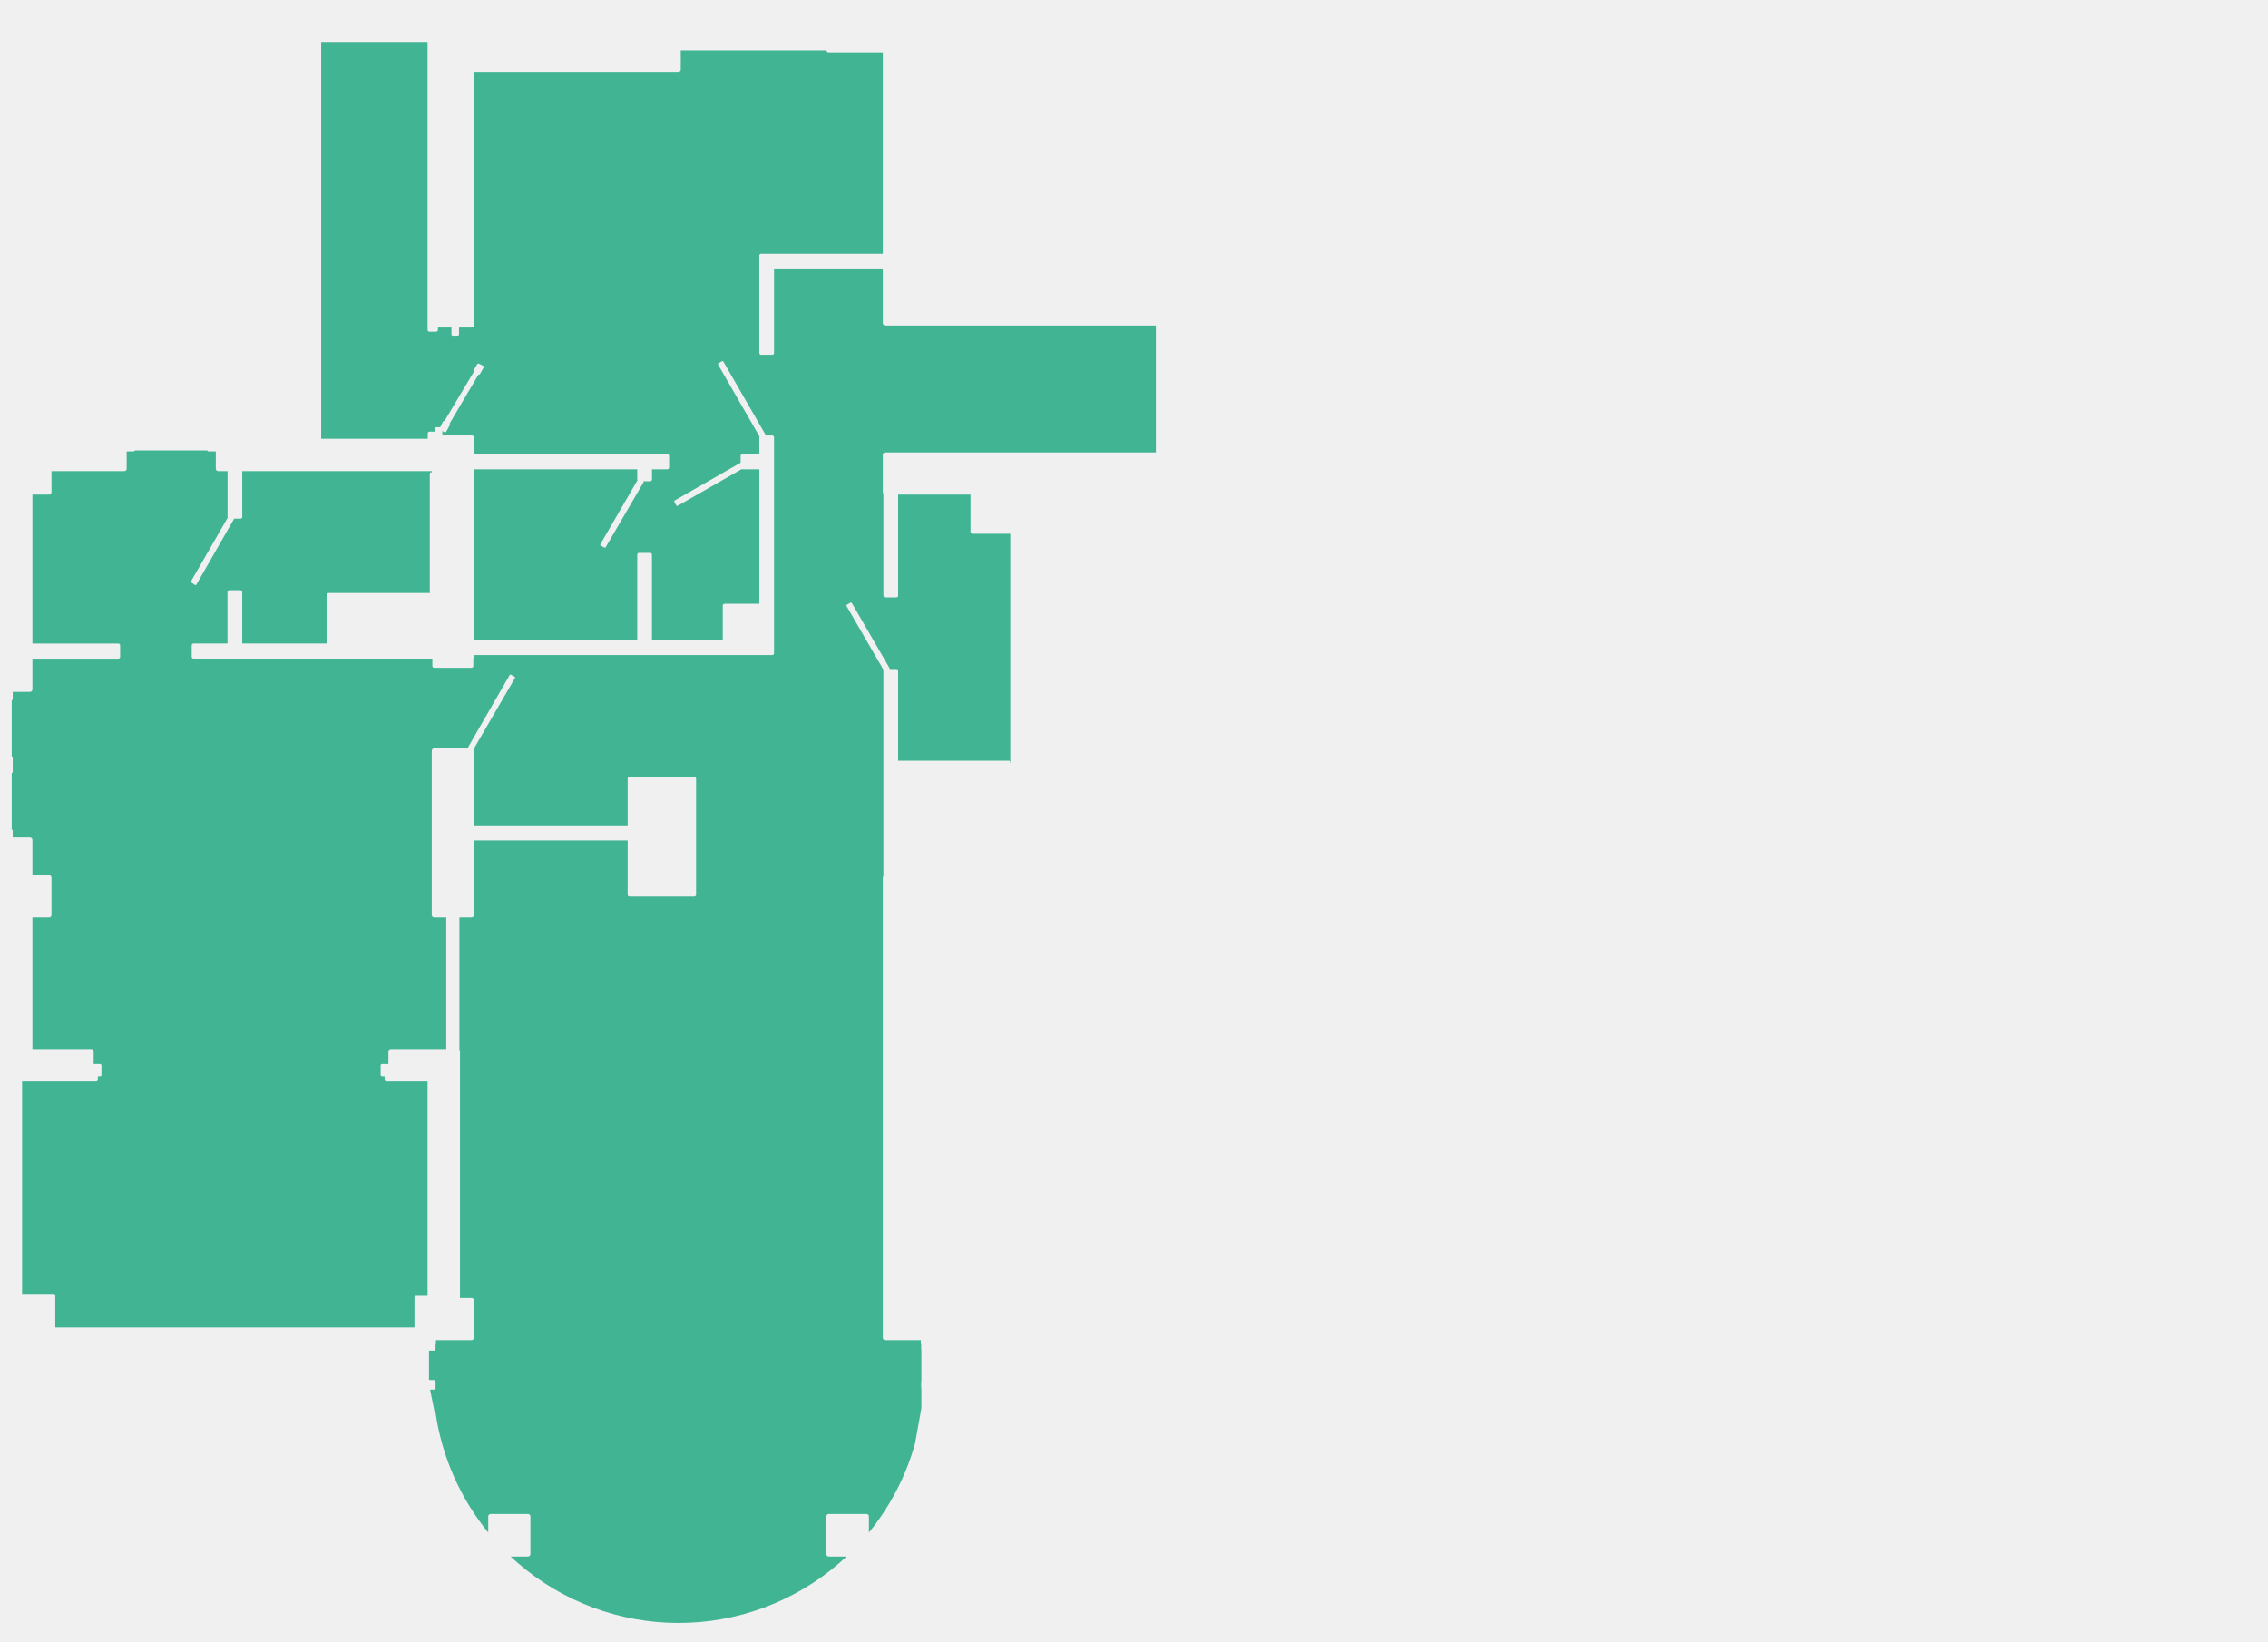
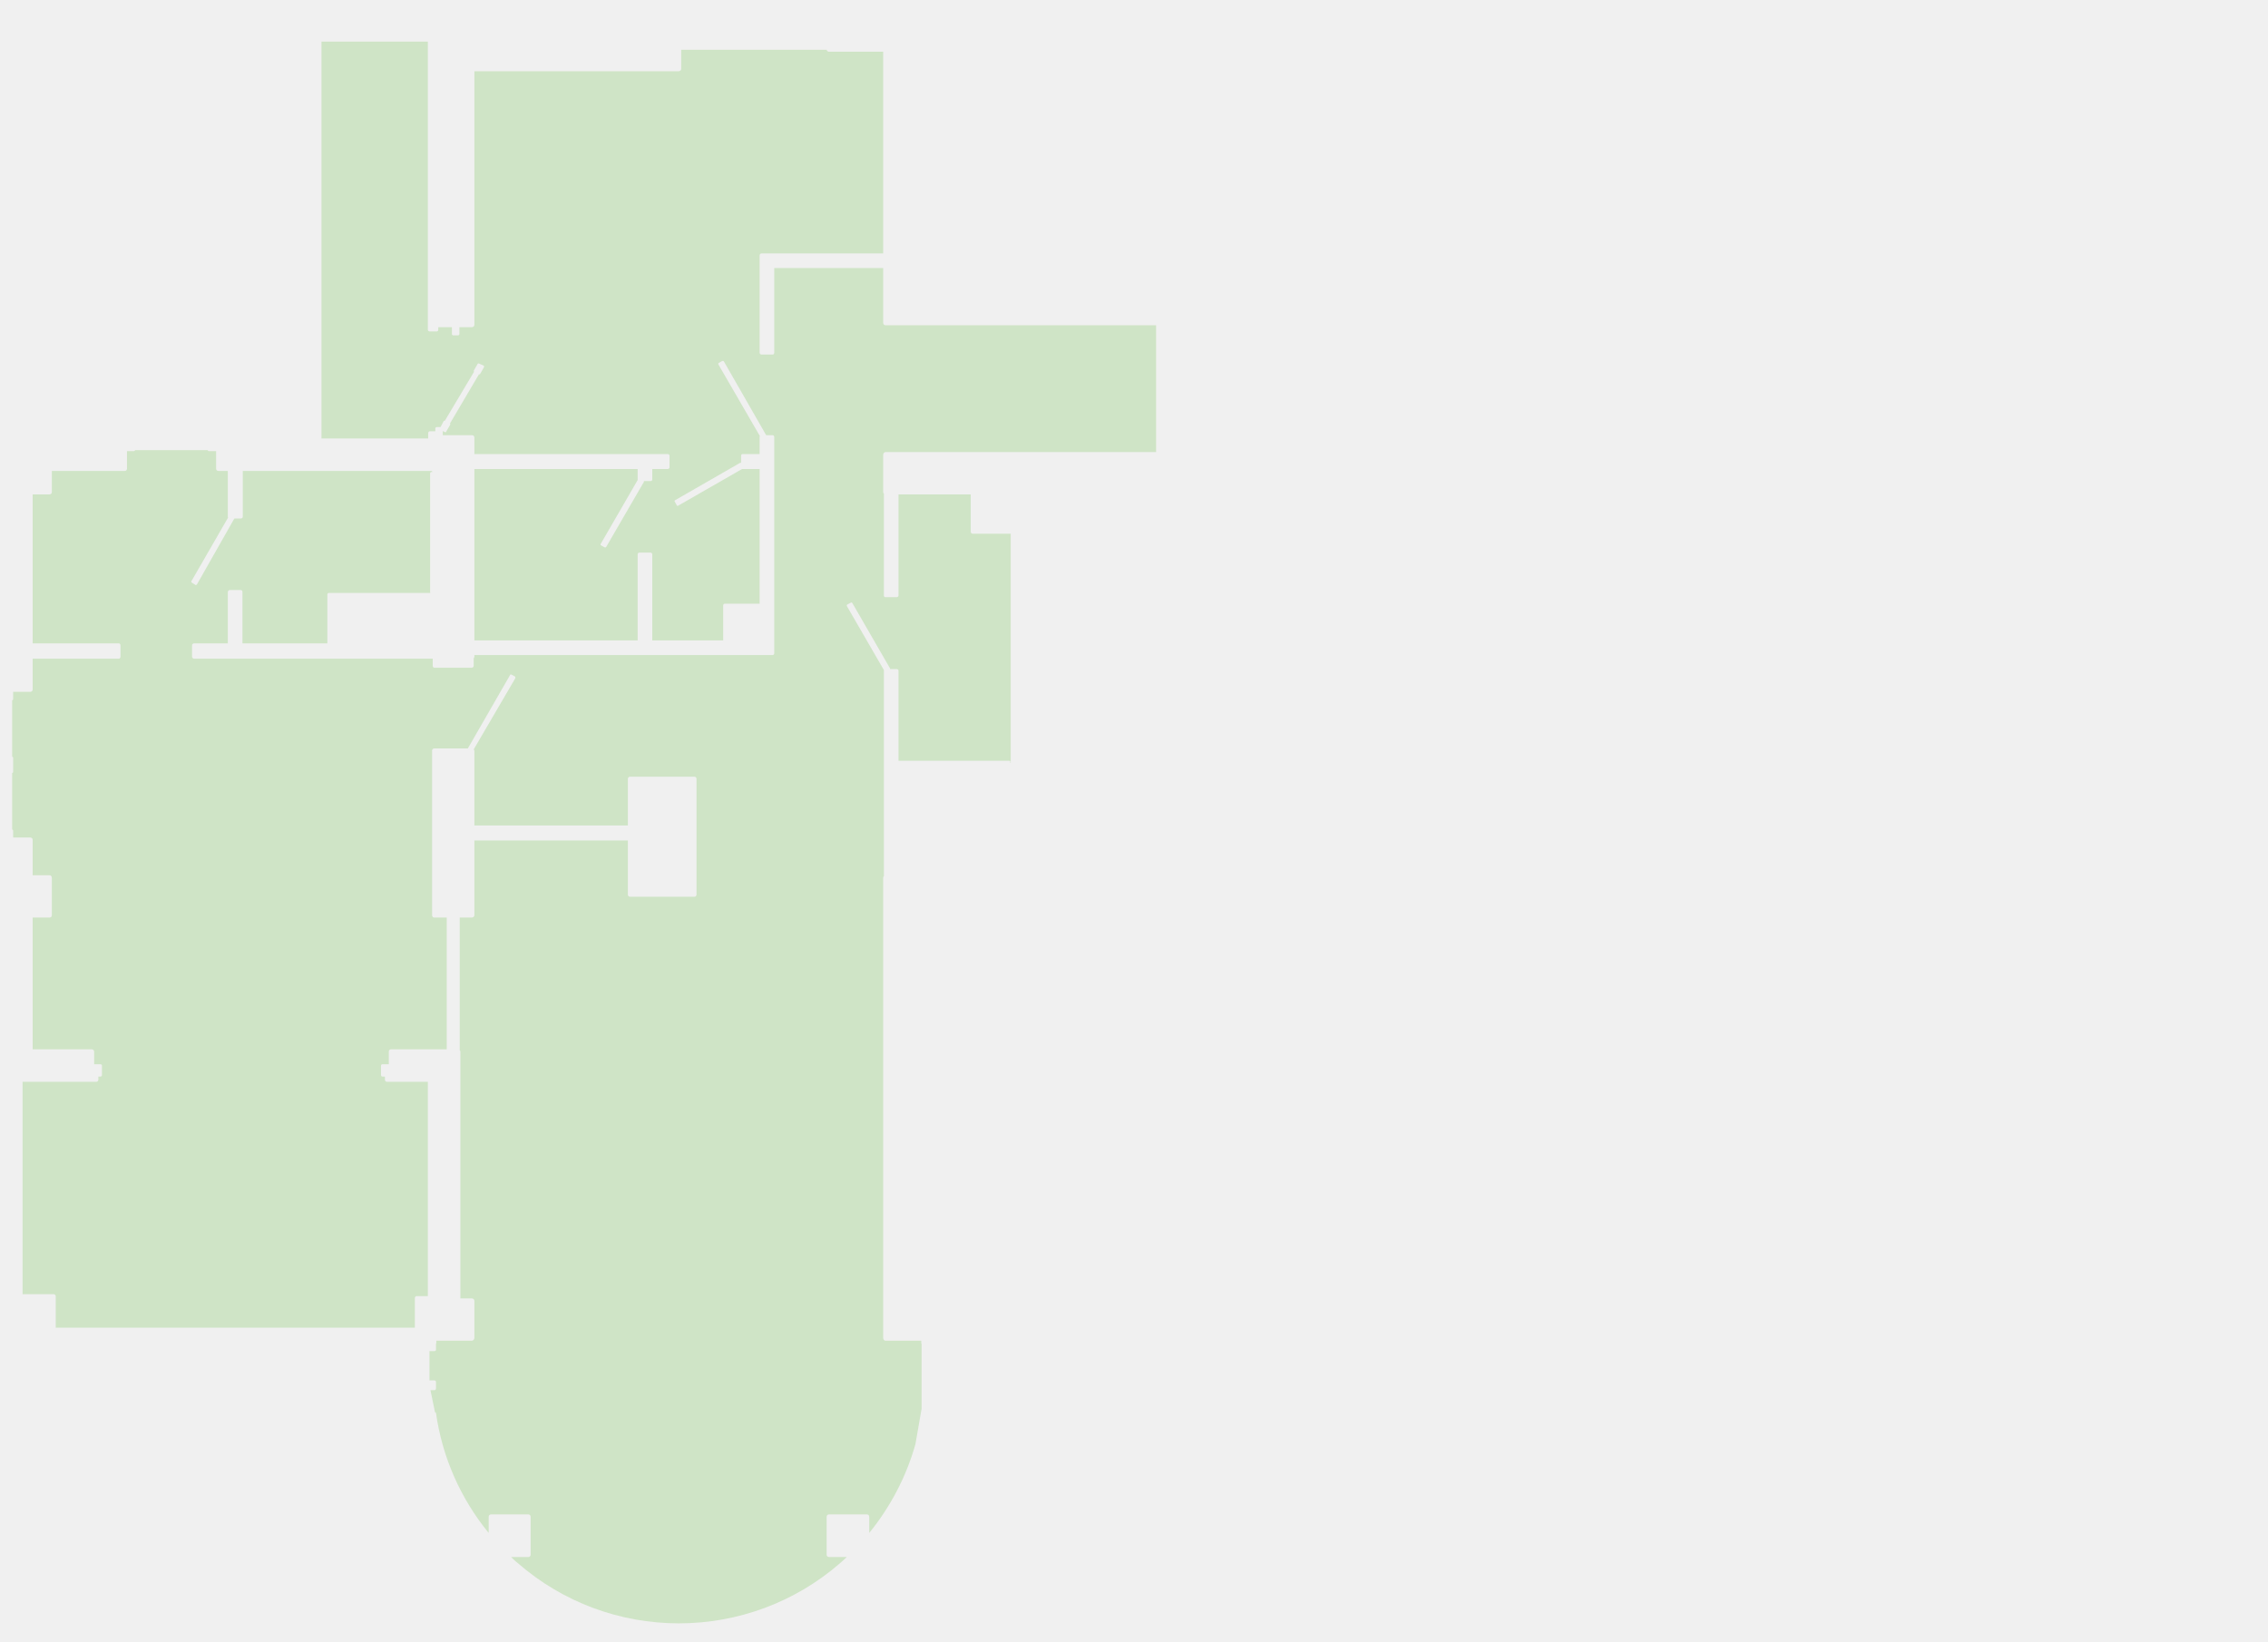
- <svg xmlns="http://www.w3.org/2000/svg" version="1.1" x="0px" y="0px" viewBox="0 0 684.24 495.36" style="enable-background:new 0 0 684.24 495.36;" xml:space="preserve">
-   <style type="text/css">
- 	.st0{fill:#BB9673;}
- 	.st1{fill:#89898A;}
- 	.st2{fill:#6BC1DD;}
- 	.st3{fill:#DCDC00;}
- 	.st4{fill:#FFFFFF;}
- 	.st5{fill:#4D4D4D;}
- 	.st6{fill:#979697;}
- 	.st7{fill:#7BC29B;}
- 	.st8{fill:#2DAB58;}
- 	.st9{fill:#DD3214;}
- 	.st10{fill:#52B262;}
- 	.st11{fill:#69C9F3;}
- 	.st12{fill:#54AF32;}
- 	.st13{fill:#72A4D8;}
- 	.st14{fill:#41B494;}
- 	.st15{fill:#FECA48;}
- 	.st16{fill:#F07F3C;}
- 	.st17{fill:#E72E58;}
- 	.st18{fill:#4060AA;}
- </style>
-   <g id="Layer_1">
- </g>
-   <g id="Layer_2">
-     <path class="st14" d="M131.4,407.1v-1.71c0.07-0.09,0.12-0.2,0.12-0.33v-0.72h10.74c0.4,0,0.72-0.32,0.72-0.72v-11.28   c0-0.4-0.32-0.72-0.72-0.72h-3.48v-9.24v-28.32v-36.84c0-0.18-0.07-0.34-0.18-0.46v-39.98h3.66c0.4,0,0.72-0.32,0.72-0.72v-22.5   h46.38v16.38c0,0.3,0.24,0.54,0.54,0.54h19.56c0.3,0,0.54-0.24,0.54-0.54V234.9c0-0.3-0.24-0.54-0.54-0.54H189.9   c-0.3,0-0.54,0.24-0.54,0.54V249h-46.38v-22.5c0-0.15-0.06-0.29-0.14-0.4l12.52-21.53c0.04-0.07,0.05-0.15,0.03-0.23   c-0.02-0.08-0.07-0.14-0.14-0.18l-1.08-0.6c-0.14-0.08-0.32-0.03-0.41,0.11l-12.72,22.08c-0.01,0.01,0,0.02,0,0.03h-10.06   c-0.4,0-0.72,0.32-0.72,0.72v49.56c0,0.4,0.32,0.72,0.72,0.72h3.66v39.72H117.9c-0.4,0-0.72,0.32-0.72,0.72V321h-1.92   c-0.23,0-0.42,0.19-0.42,0.42v2.88c0,0.23,0.19,0.42,0.42,0.42h0.78v1.02c0,0.3,0.24,0.54,0.54,0.54H129v64.68h-3.42   c-0.3,0-0.54,0.24-0.54,0.54v9H16.68v-9.6c0-0.3-0.24-0.54-0.54-0.54H6.66v-64.08h22.32c0.3,0,0.54-0.24,0.54-0.54v-1.02h0.66   c0.23,0,0.42-0.19,0.42-0.42v-2.88c0-0.23-0.19-0.42-0.42-0.42h-1.92v-3.78c0-0.4-0.32-0.72-0.72-0.72H9.78v-39.72h5.04   c0.4,0,0.72-0.32,0.72-0.72v-11.28c0-0.4-0.32-0.72-0.72-0.72H9.78v-10.68c0-0.4-0.32-0.72-0.72-0.72H3.84c0,0,0,0,0,0v-2.04   c0-0.19-0.13-0.34-0.3-0.4v-16.97c0.17-0.05,0.3-0.21,0.3-0.4v-2.16v-2.04c0-0.19-0.13-0.34-0.3-0.4V211.3   c0.17-0.05,0.3-0.21,0.3-0.4v-2.16h5.22c0.4,0,0.72-0.32,0.72-0.72v-9.3H35.7c0.3,0,0.54-0.24,0.54-0.54v-3.48   c0-0.3-0.24-0.54-0.54-0.54H9.78v-44.94h5.04c0.4,0,0.72-0.32,0.72-0.72v-6.36H37.5c0.4,0,0.72-0.32,0.72-0.72v-5.22h2.04   c0.19,0,0.34-0.13,0.4-0.3h21.89c0.05,0.17,0.21,0.3,0.4,0.3h2.16v5.22c0,0.4,0.32,0.72,0.72,0.72h2.82v13.8   c0,0.09,0.02,0.16,0.06,0.23l-11.06,19.18c-0.08,0.14-0.04,0.31,0.09,0.4l1.08,0.72c0.05,0.03,0.11,0.05,0.17,0.05   c0.02,0,0.05,0,0.07-0.01c0.08-0.02,0.15-0.07,0.19-0.14l11.28-19.68c0.04-0.06,0.04-0.14,0.03-0.21h1.99   c0.3,0,0.54-0.24,0.54-0.54v-13.8h57.18v0.45c-0.06-0.06-0.15-0.1-0.24-0.1c-0.2,0-0.36,0.16-0.36,0.36v35.88   c0,0.07,0.02,0.13,0.06,0.18H99.18c-0.3,0-0.54,0.24-0.54,0.54v14.7H73.08v-15.54c0-0.3-0.24-0.54-0.54-0.54h-3.36   c-0.3,0-0.54,0.24-0.54,0.54v15.54H58.38c-0.3,0-0.54,0.24-0.54,0.54v3.48c0,0.3,0.24,0.54,0.54,0.54h10.8h30h31.26v2.22   c0,0.3,0.24,0.54,0.54,0.54h11.28c0.3,0,0.54-0.24,0.54-0.54v-2.3c0.11-0.13,0.18-0.28,0.18-0.46v-0.54h2.16h73.44h14.4   c0.3,0,0.54-0.24,0.54-0.54v-14.4v-45.12v-5.64c0-0.3-0.24-0.54-0.54-0.54h-1.99c0.01-0.07,0.01-0.15-0.03-0.21l-12.72-22.08   c-0.08-0.14-0.26-0.19-0.41-0.11l-1.08,0.6c-0.07,0.04-0.12,0.11-0.14,0.18s-0.01,0.16,0.03,0.23l12.5,21.7   c-0.04,0.07-0.06,0.15-0.06,0.23v5.1h-5.1c-0.3,0-0.54,0.24-0.54,0.54v2.11c-0.07-0.01-0.15-0.01-0.21,0.03L203.55,151   c-0.14,0.08-0.19,0.26-0.11,0.41l0.6,1.08c0.04,0.07,0.1,0.12,0.18,0.14c0.03,0.01,0.05,0.01,0.08,0.01c0.05,0,0.1-0.01,0.15-0.04   l19.3-11.06c0.07,0.04,0.15,0.06,0.24,0.06h5.1v40.56h-10.5c-0.3,0-0.54,0.24-0.54,0.54v10.5h-21.36v-25.86   c0-0.3-0.24-0.54-0.54-0.54h-3.36c-0.3,0-0.54,0.24-0.54,0.54v25.86h-16.5h-32.76v-51.6h49.26v3.06c0,0.08,0.02,0.16,0.06,0.23   l-11.18,19.3c-0.04,0.07-0.05,0.15-0.03,0.23c0.02,0.08,0.07,0.14,0.14,0.18l1.08,0.6c0.05,0.03,0.1,0.04,0.15,0.04   c0.1,0,0.2-0.05,0.26-0.15l11.4-19.56c0.06-0.11,0.03-0.24-0.04-0.33h2.07c0.3,0,0.54-0.24,0.54-0.54v-3.06h4.62   c0.3,0,0.54-0.24,0.54-0.54v-3.48c0-0.3-0.24-0.54-0.54-0.54h-58.32v-4.98c0-0.4-0.32-0.72-0.72-0.72h-8.82v-1.3l0.56,0.34   c0.07,0.04,0.14,0.06,0.22,0.06c0.04,0,0.07,0,0.11-0.01c0.11-0.03,0.2-0.1,0.26-0.2l1.08-1.92c0.05-0.1,0.07-0.21,0.04-0.32   c-0.02-0.06-0.05-0.12-0.1-0.17l8.72-14.8c0.03,0.01,0.06,0.03,0.09,0.03c0.04,0,0.07,0,0.11-0.01c0.11-0.03,0.2-0.1,0.26-0.2   l1.08-1.92c0.06-0.1,0.07-0.22,0.04-0.33c-0.03-0.11-0.11-0.2-0.21-0.25l-1.2-0.6c-0.2-0.1-0.44-0.03-0.55,0.16l-1.08,1.8   c-0.06,0.1-0.07,0.21-0.05,0.32c0.02,0.07,0.05,0.13,0.1,0.18l-8.83,14.8c-0.07-0.02-0.15-0.03-0.22,0   c-0.11,0.03-0.2,0.11-0.25,0.21l-0.84,1.69h-1.18c-0.23,0-0.42,0.19-0.42,0.42v0.9h-1.62c-0.3,0-0.54,0.24-0.54,0.54v1.62H96.9   V12.66H129v86.88c0,0.3,0.24,0.54,0.54,0.54h2.04c0.3,0,0.54-0.24,0.54-0.54v-0.72h4.08v2.04c0,0.23,0.19,0.42,0.42,0.42h1.44   c0.23,0,0.42-0.19,0.42-0.42v-2.04h3.78c0.4,0,0.72-0.32,0.72-0.72V86.94V21.66h61.68c0.4,0,0.72-0.32,0.72-0.72v-5.4v-0.36h43.94   c0.06,0.34,0.34,0.6,0.7,0.6h16.32v5.16v55.62h-36.72c-0.3,0-0.54,0.24-0.54,0.54v29.4c0,0.3,0.24,0.54,0.54,0.54h3.36   c0.3,0,0.54-0.24,0.54-0.54v-8.52V81h32.82v5.22V97.5c0,0.4,0.32,0.72,0.72,0.72h11.28h70.38v31.32v6.96h-81.66   c-0.4,0-0.72,0.32-0.72,0.72v11.28c0,0.18,0.07,0.34,0.18,0.46v30.74c0,0.3,0.24,0.54,0.54,0.54h3.36c0.3,0,0.54-0.24,0.54-0.54   v-30.48h21.84v11.28c0,0.3,0.24,0.54,0.54,0.54h11.46v69.12h-0.23c0.1-0.06,0.17-0.17,0.17-0.3c0-0.2-0.16-0.36-0.36-0.36h-33.42   v-27.12c0-0.3-0.24-0.54-0.54-0.54h-1.99c0.01-0.07,0.01-0.15-0.03-0.21L257,181.95c-0.08-0.14-0.26-0.19-0.41-0.11l-1.08,0.6   c-0.07,0.04-0.12,0.11-0.14,0.18c-0.02,0.08-0.01,0.16,0.03,0.23l11.18,19.3c-0.03,0.07-0.06,0.15-0.06,0.23v28.32v33.62   c-0.11,0.13-0.18,0.28-0.18,0.46v138.84c0,0.4,0.32,0.72,0.72,0.72h10.74v0.72c0,0.12,0.05,0.23,0.12,0.33v1.71   c0,0.08,0.03,0.14,0.06,0.2v9.31c-0.03,0.06-0.06,0.13-0.06,0.2v2.04c0,0.08,0.03,0.14,0.06,0.2v5.8l-1.92,10.68   c-2.75,9.82-7.5,18.95-13.92,26.83v-4.88c0-0.4-0.32-0.72-0.72-0.72h-11.4c-0.4,0-0.72,0.32-0.72,0.72v11.4   c0,0.4,0.32,0.72,0.72,0.72h5.37c-0.71,0.67-1.44,1.33-2.18,1.97c-13.46,11.65-30.68,18.07-48.49,18.07   c-17.8,0-35.02-6.42-48.49-18.07c-0.74-0.64-1.46-1.3-2.18-1.97h5.25c0.4,0,0.72-0.32,0.72-0.72v-11.4c0-0.4-0.32-0.72-0.72-0.72   h-11.28c-0.4,0-0.72,0.32-0.72,0.72v4.88c-8.43-10.34-13.97-22.83-15.91-36.18c-0.02-0.16-0.15-0.25-0.3-0.28l-1.34-6.65h1.23   c0.23,0,0.42-0.19,0.42-0.42v-2.04c0-0.23-0.19-0.42-0.42-0.42h-1.56v-8.88h1.56C131.21,407.52,131.4,407.33,131.4,407.1z" />
+ <svg xmlns="http://www.w3.org/2000/svg" xml:space="preserve" width="241.385mm" height="174.752mm" version="1.1" style="shape-rendering:geometricPrecision; text-rendering:geometricPrecision; image-rendering:optimizeQuality; fill-rule:evenodd; clip-rule:evenodd" viewBox="0 0 6972 5048" id="svg2880">
+   <defs id="defs4">
+     <style type="text/css" id="style2">
+    
+     .str0 {stroke:#BC9776;stroke-width:0.263}
+     .str3 {stroke:#BC9776;stroke-width:0.263;stroke-linecap:round}
+     .str11 {stroke:#6EC1DD;stroke-width:6.115;stroke-linecap:round;stroke-linejoin:round}
+     .str1 {stroke:#BC9776;stroke-width:6.115;stroke-linecap:round;stroke-linejoin:round}
+     .str8 {stroke:#BC9776;stroke-width:2.447;stroke-linecap:round;stroke-linejoin:round}
+     .str9 {stroke:#BC9776;stroke-width:8.559;stroke-linecap:round;stroke-linejoin:round}
+     .str6 {stroke:#00DD6E;stroke-width:1.222;stroke-linecap:round;stroke-linejoin:round}
+     .str2 {stroke:#BC9776;stroke-width:14.674;stroke-linecap:round;stroke-linejoin:round}
+     .str4 {stroke:#BC9776;stroke-width:11.005;stroke-linecap:round;stroke-linejoin:round}
+     .str10 {stroke:#6EDDA5;stroke-width:7.337;stroke-linecap:round;stroke-linejoin:round}
+     .str5 {stroke:#BC9776;stroke-width:7.337;stroke-linecap:round;stroke-linejoin:round}
+     .str7 {stroke:#BC9776;stroke-width:3.668;stroke-linecap:round;stroke-linejoin:round}
+     .fil3 {fill:none;fill-rule:nonzero}
+     .fil1 {fill:#EBECEC}
+     .fil0 {fill:#CFE4C6}
+     .fil2 {fill:#BC9776;fill-rule:nonzero}
+    
+   </style>
+   </defs>
+   <g id="Слой_x0020_1">
+     <g id="_1850922689536">
+       <g id="Layer_1">
+    </g>
+       <path class="fil0" d="m 1340,4150 v -18 c 0,-1 1,-2 1,-3 v -7 h 109 c 4,0 8,-4 8,-8 v -115 c 0,-4 -4,-7 -8,-7 h -35 v -94 -289 -376 c 0,-2 -1,-3 -2,-4 v -408 h 37 c 4,0 8,-3 8,-7 v -230 h 472 v 167 c 0,3 3,6 6,6 h 199 c 3,0 6,-3 6,-6 v -357 c 0,-3 -3,-6 -6,-6 h -199 c -3,0 -6,3 -6,6 v 144 h -472 v -230 c 0,-1 -1,-3 -2,-4 l 128,-219 c 0,-1 0,-2 0,-3 0,-1 -1,-1 -1,-2 l -11,-6 c -2,-1 -4,0 -4,1 l -130,226 c 0,0 0,0 0,0 h -103 c -4,0 -7,3 -7,7 v 506 c 0,4 3,7 7,7 h 38 v 405 h -171 c -4,0 -7,3 -7,7 v 39 h -20 c -2,0 -4,2 -4,4 v 29 c 0,3 2,5 4,5 h 8 v 10 c 0,3 3,6 6,6 h 126 v 659 h -35 c -3,0 -5,3 -5,6 v 91 H 171 v -97 c 0,-3 -3,-6 -6,-6 H 69 v -653 h 227 c 3,0 6,-3 6,-6 v -10 h 6 c 3,0 5,-2 5,-5 v -29 c 0,-2 -2,-4 -5,-4 h -19 v -39 c 0,-4 -4,-7 -8,-7 H 100 v -405 h 52 c 4,0 7,-3 7,-7 v -115 c 0,-5 -3,-8 -7,-8 h -52 v -109 c 0,-4 -3,-7 -7,-7 H 40 c 0,0 0,0 0,0 v -21 c 0,-2 -1,-3 -3,-4 v -173 c 2,-1 3,-2 3,-4 v -22 -21 c 0,-2 -1,-3 -3,-4 v -173 c 2,0 3,-2 3,-4 v -22 h 53 c 4,0 7,-3 7,-7 v -95 h 265 c 3,0 5,-3 5,-6 v -35 c 0,-3 -2,-6 -5,-6 H 100 v -458 h 52 c 4,0 7,-3 7,-7 v -65 h 224 c 4,0 7,-3 7,-7 v -54 h 21 c 2,0 3,-1 4,-3 h 223 c 1,2 2,3 4,3 h 22 v 54 c 0,4 3,7 8,7 h 28 v 141 c 0,1 0,1 1,2 l -113,196 c -1,1 0,3 1,4 l 11,7 c 1,0 1,1 2,1 0,0 0,0 1,-1 0,0 1,0 2,-1 l 114,-201 c 1,0 1,-1 1,-2 h 20 c 3,0 6,-2 6,-5 v -141 h 582 v 5 c 0,-1 -1,-2 -2,-2 -2,0 -4,2 -4,4 v 366 c 0,1 0,1 1,2 h -312 c -3,0 -5,2 -5,5 v 150 H 745 v -158 c 0,-3 -2,-6 -5,-6 h -34 c -3,0 -6,3 -6,6 v 158 H 596 c -3,0 -6,3 -6,6 v 35 c 0,3 3,6 6,6 h 110 305 319 v 22 c 0,3 2,6 5,6 h 115 c 3,0 6,-3 6,-6 v -23 c 1,-1 2,-3 2,-5 v -5 h 22 748 147 c 3,0 5,-3 5,-6 v -147 -460 -57 c 0,-3 -2,-6 -5,-6 h -20 c 0,0 0,-1 -1,-2 l -129,-225 c -1,-1 -3,-2 -5,-1 l -11,6 c 0,0 -1,1 -1,2 0,1 0,1 0,2 l 128,221 c -1,1 -1,2 -1,3 v 52 h -52 c -3,0 -5,2 -5,5 v 22 c -1,0 -2,0 -3,0 l -200,115 c -2,1 -2,3 -1,4 l 6,11 c 0,1 1,2 2,2 0,0 0,0 1,0 0,0 1,0 1,0 l 197,-113 c 0,0 1,0 2,0 h 52 v 414 h -107 c -3,0 -5,2 -5,6 v 107 h -218 v -264 c 0,-3 -2,-6 -5,-6 h -35 c -3,0 -5,3 -5,6 v 264 h -168 -334 v -527 h 502 v 32 c 0,0 0,1 0,2 l -114,197 c 0,0 0,1 0,2 0,1 1,2 2,2 l 11,6 c 0,0 1,0 1,0 1,0 2,0 3,-1 l 116,-200 c 1,-1 0,-2 0,-3 h 21 c 3,0 5,-2 5,-5 v -32 h 47 c 3,0 6,-2 6,-5 v -36 c 0,-3 -3,-5 -6,-5 h -594 v -51 c 0,-4 -3,-7 -7,-7 h -90 v -13 l 5,3 c 1,0 2,1 3,1 0,0 0,0 1,0 1,-1 2,-2 2,-3 l 11,-19 c 1,-1 1,-2 1,-3 0,-1 -1,-2 -1,-2 l 89,-151 c 0,0 0,0 1,0 0,0 0,0 1,0 1,0 2,-1 2,-2 l 11,-19 c 1,-1 1,-3 1,-4 -1,-1 -1,-2 -2,-2 l -13,-6 c -2,-1 -4,-1 -5,1 l -11,19 c -1,1 -1,2 -1,3 0,0 1,1 1,2 l -90,151 c 0,-1 -1,-1 -2,0 -1,0 -2,1 -2,2 l -9,17 h -12 c -2,0 -4,2 -4,4 v 9 h -17 c -3,0 -5,3 -5,6 v 16 H 988 V 128 h 327 v 886 c 0,3 3,5 6,5 h 21 c 3,0 5,-2 5,-5 v -8 h 42 v 21 c 0,2 2,4 4,4 h 15 c 2,0 4,-2 4,-4 v -21 h 38 c 4,0 8,-3 8,-7 V 885 219 h 628 c 4,0 8,-3 8,-7 v -55 -4 h 447 c 1,4 4,6 7,6 h 167 v 53 567 h -374 c -3,0 -6,3 -6,6 v 299 c 0,4 3,6 6,6 h 34 c 3,0 5,-2 5,-6 V 998 824 h 335 v 54 115 c 0,4 3,7 7,7 h 115 717 v 319 71 h -832 c -4,0 -7,4 -7,8 v 115 c 0,2 0,3 2,4 v 314 c 0,3 2,5 5,5 h 34 c 3,0 6,-2 6,-5 v -311 h 222 v 115 c 0,3 3,6 6,6 h 117 v 704 h -3 c 1,0 2,-1 2,-3 0,-2 -2,-3 -4,-3 h -340 v -277 c 0,-3 -3,-5 -6,-5 h -20 c 0,-1 0,-2 0,-2 l -116,-201 c -1,-2 -3,-2 -5,-1 l -11,6 c 0,0 -1,1 -1,2 0,1 0,1 0,2 l 114,197 c 0,1 0,1 0,2 v 289 343 c -2,1 -2,3 -2,5 v 1415 c 0,4 3,8 7,8 h 110 v 7 c 0,1 0,2 1,3 v 18 c 0,1 0,1 0,2 v 95 c 0,0 0,1 0,2 v 21 c 0,0 0,1 0,2 v 59 l -19,109 c -28,100 -77,193 -142,273 v -49 c 0,-5 -3,-8 -7,-8 h -117 c -4,0 -7,3 -7,8 v 116 c 0,4 3,7 7,7 h 55 c -7,7 -15,14 -22,20 -137,119 -313,184 -494,184 -182,0 -357,-65 -494,-184 -8,-6 -15,-13 -22,-20 h 53 c 4,0 7,-3 7,-7 v -116 c 0,-5 -3,-8 -7,-8 h -115 c -4,0 -7,3 -7,8 v 49 c -86,-105 -143,-233 -162,-369 -1,-1 -2,-2 -3,-2 l -14,-68 h 12 c 3,0 5,-2 5,-5 v -20 c 0,-3 -2,-5 -5,-5 h -15 v -90 h 15 c 3,0 5,-2 5,-4 z" id="path10" />
+     </g>
  </g>
</svg>
